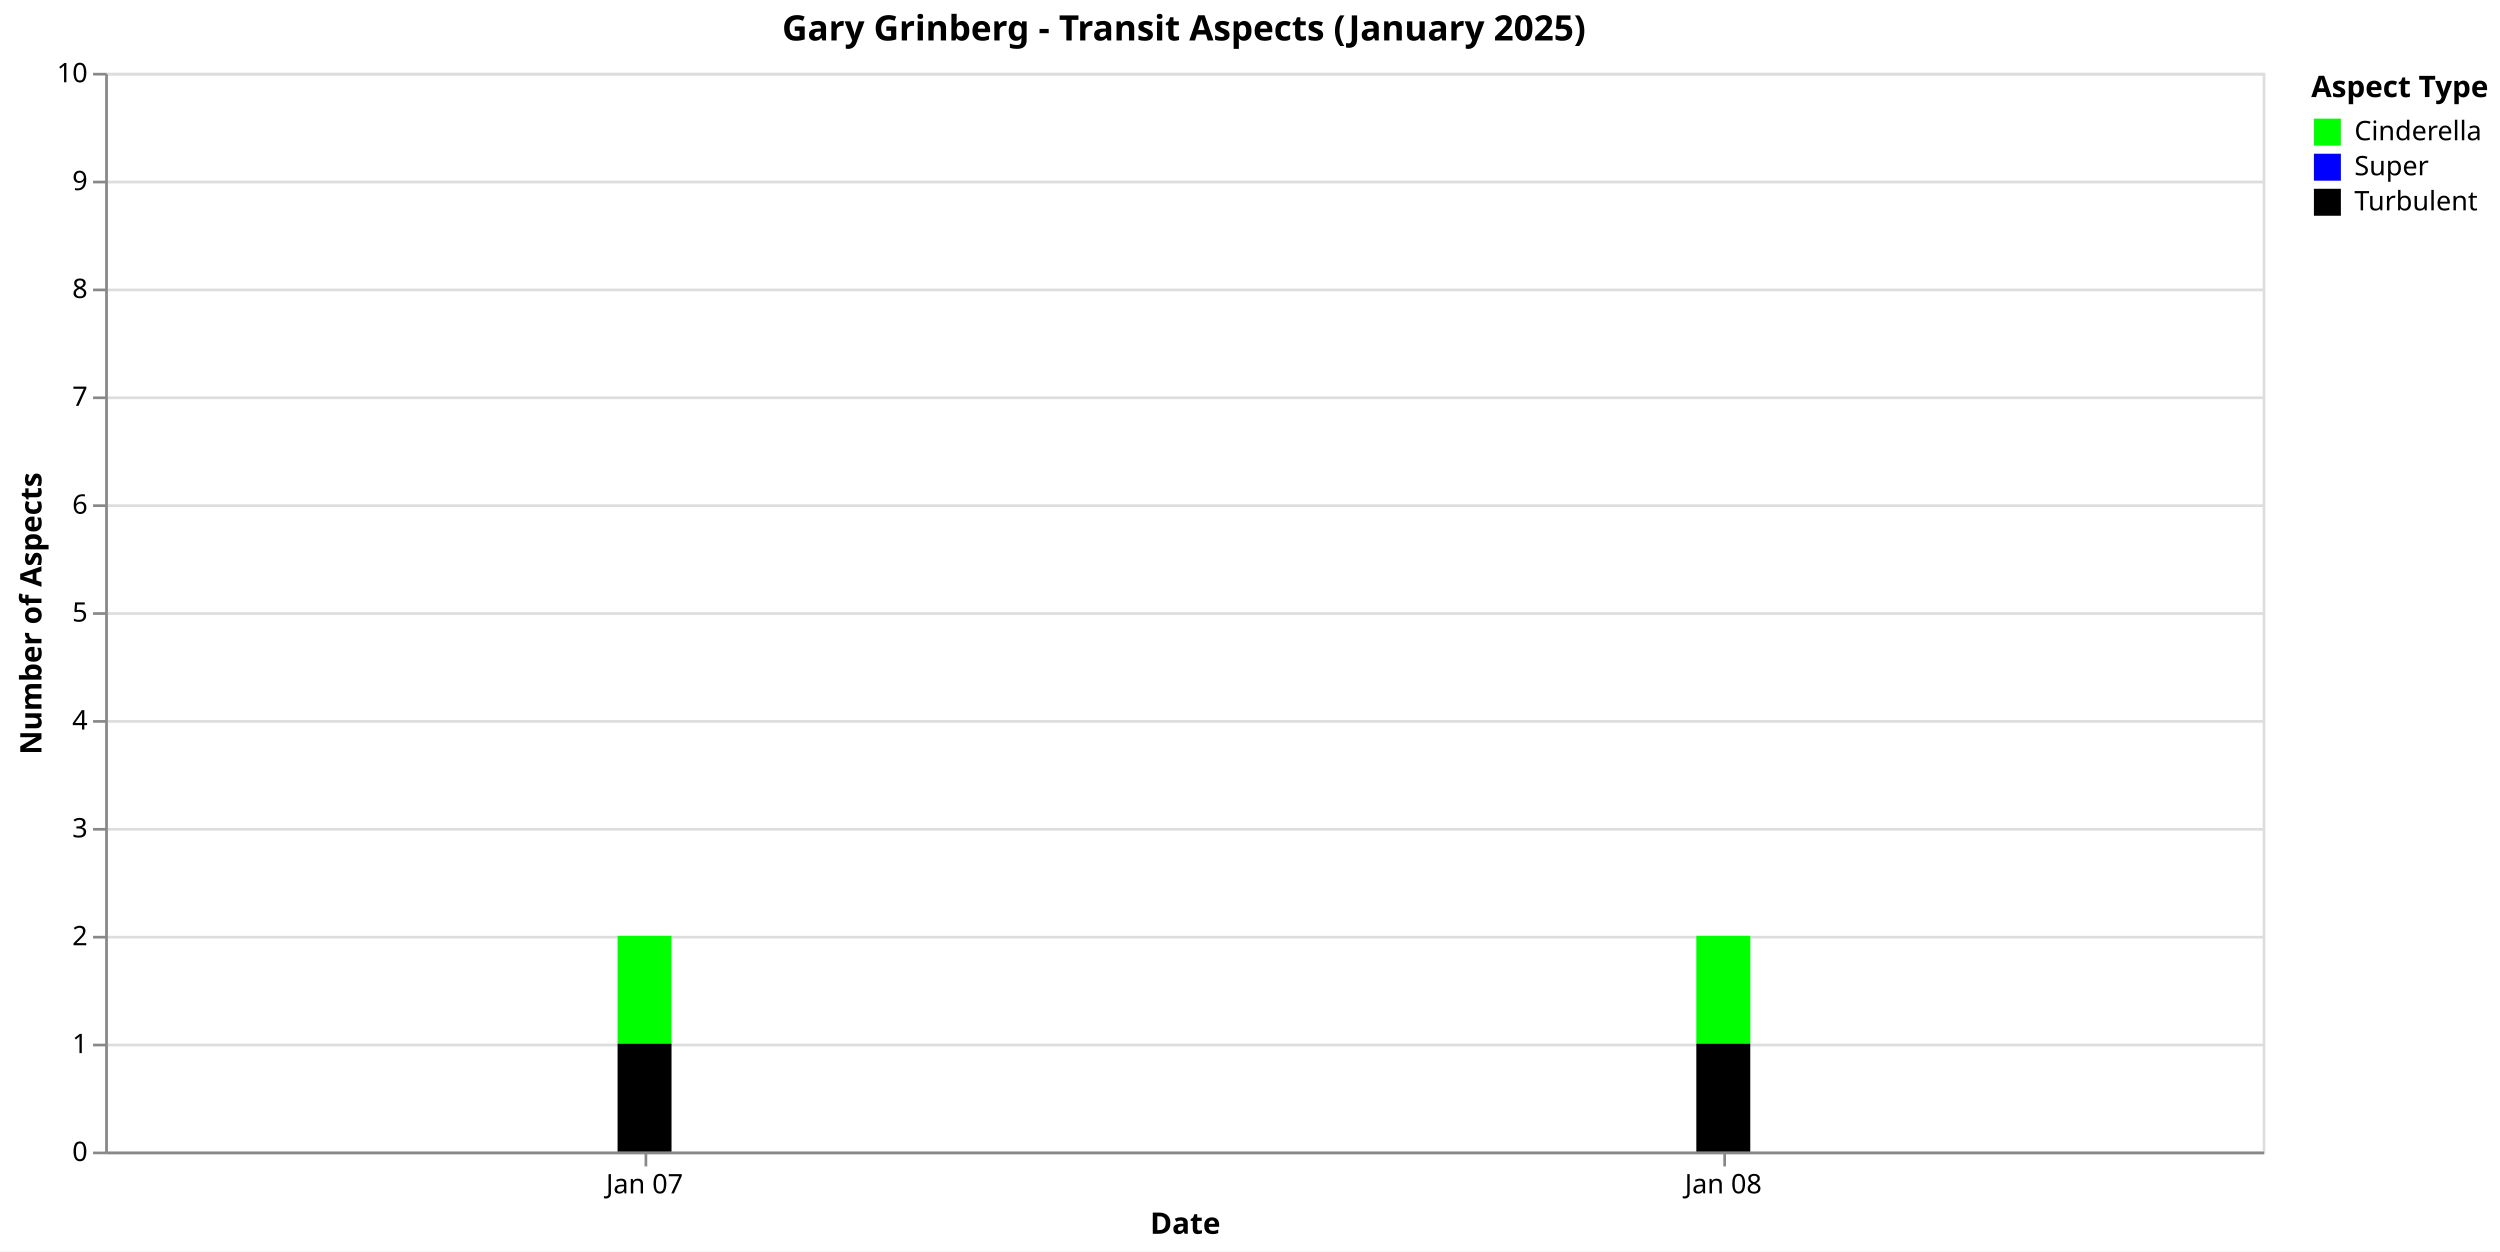
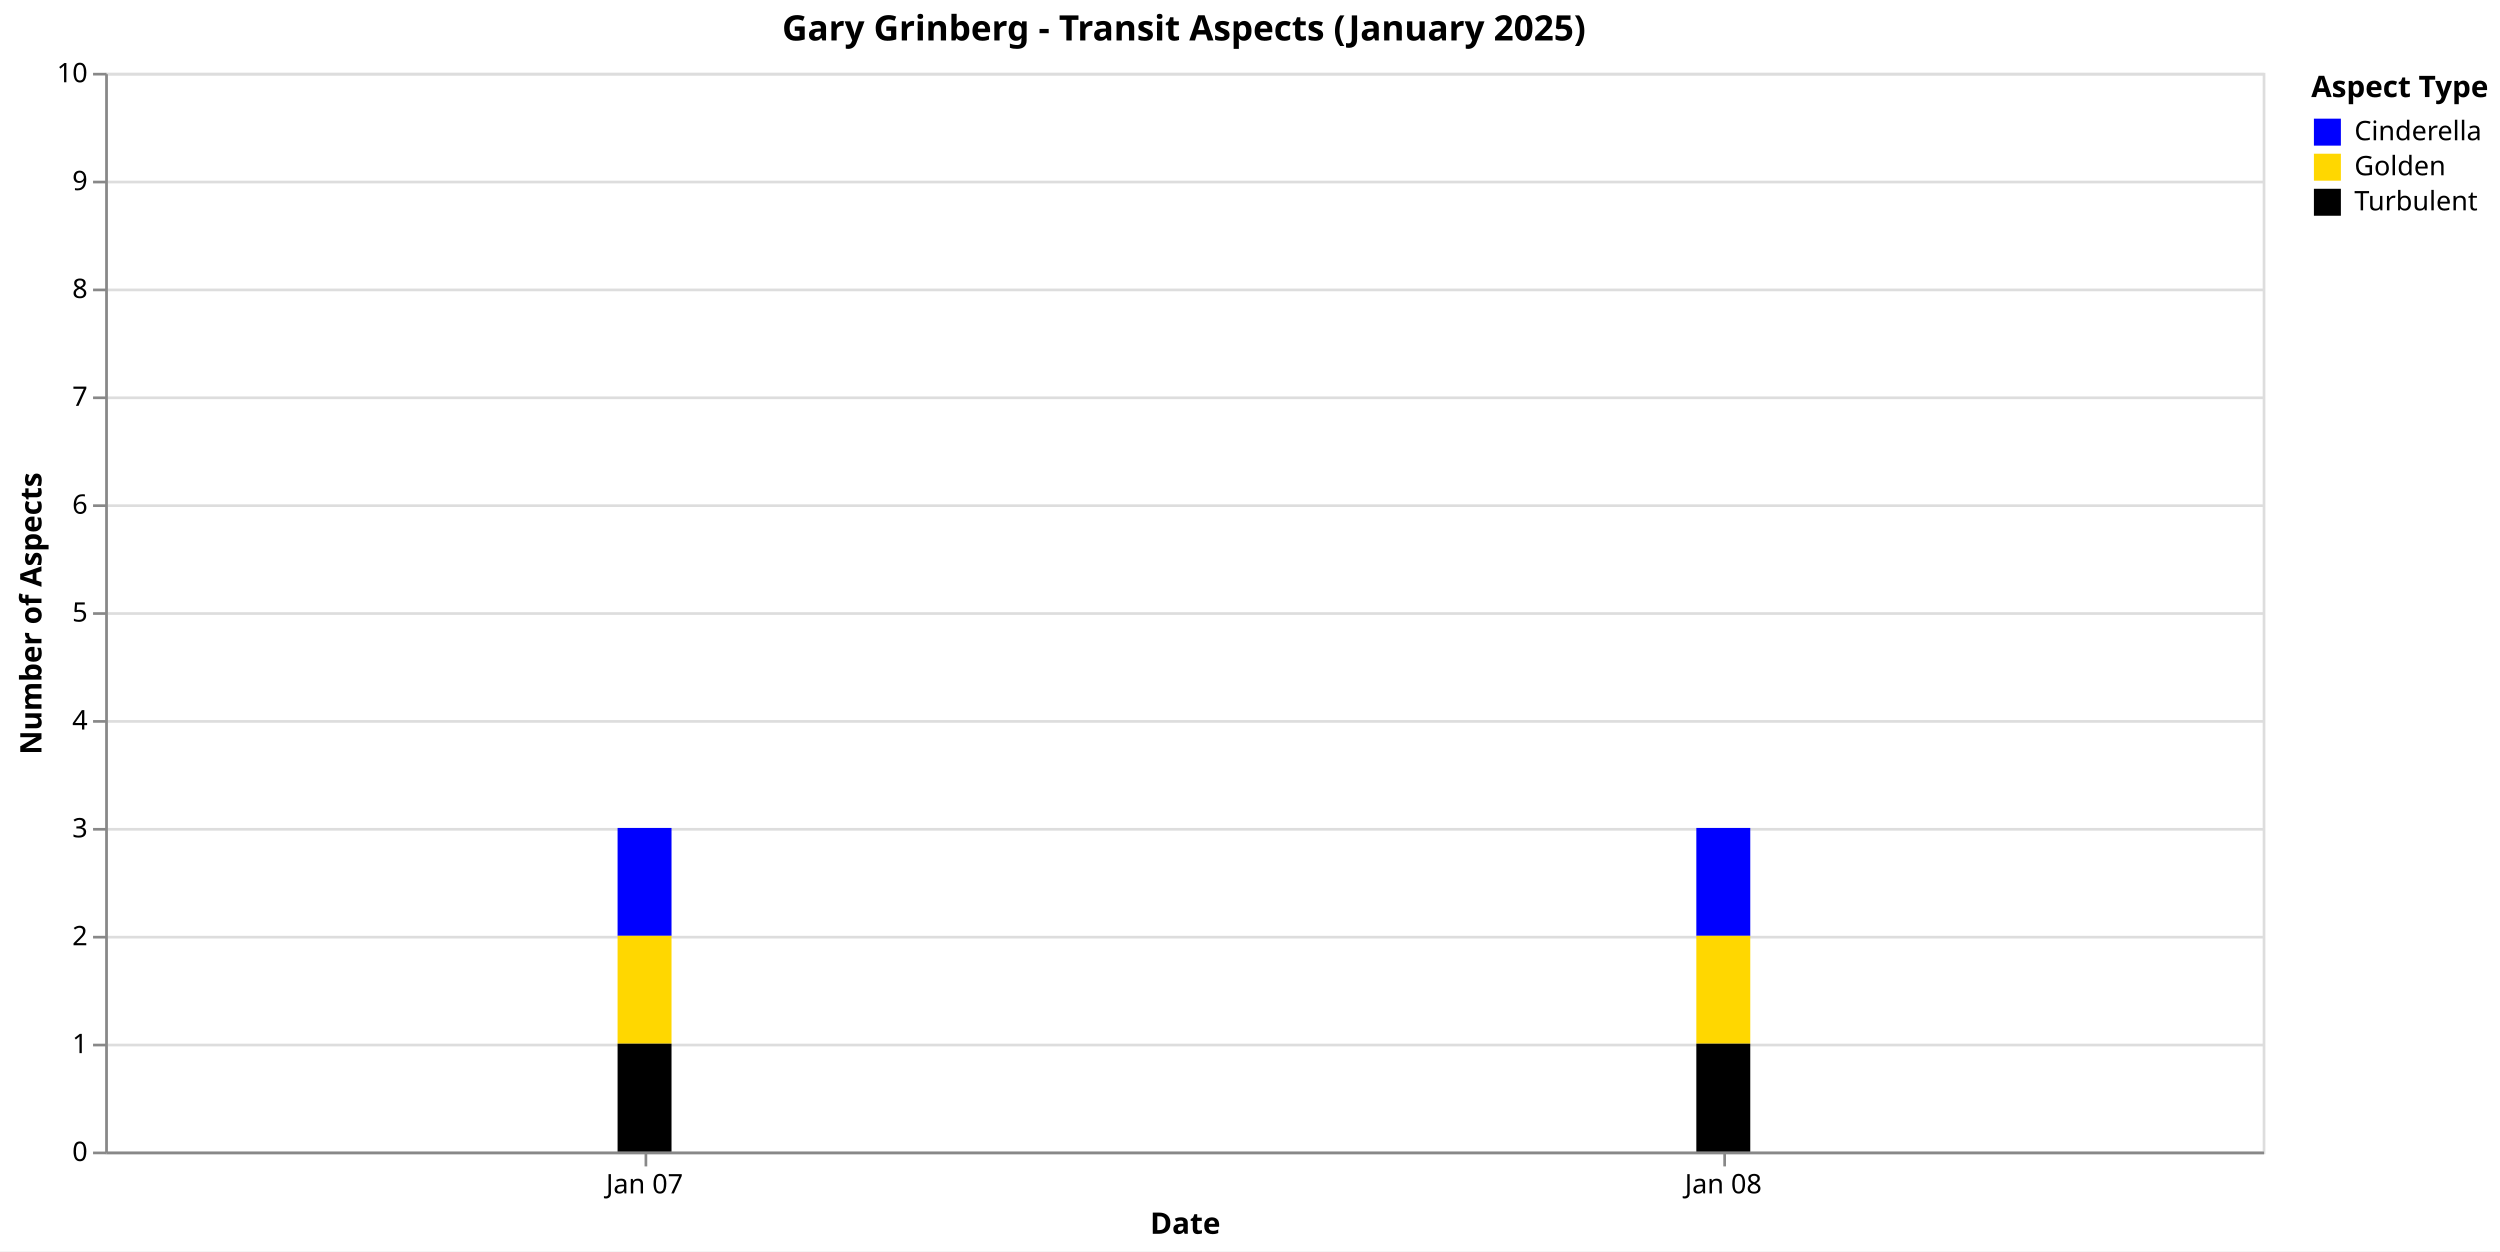
<svg xmlns="http://www.w3.org/2000/svg" version="1.1" class="marks" width="927" height="464" viewBox="0 0 927 464">
  <rect width="927" height="464" fill="white" />
  <g fill="none" stroke-miterlimit="10" transform="translate(39,27)">
    <g class="mark-group role-frame root" role="graphics-object" aria-roledescription="group mark container">
      <g transform="translate(0,0)">
        <path class="background" aria-hidden="true" d="M0.5,0.5h800v400h-800Z" stroke="#ddd" />
        <g>
          <g class="mark-group role-axis" aria-hidden="true">
            <g transform="translate(0.5,0.5)">
              <path class="background" aria-hidden="true" d="M0,0h0v0h0Z" pointer-events="none" />
              <g>
                <g class="mark-rule role-axis-grid" pointer-events="none">
                  <line transform="translate(0,400)" x2="800" y2="0" stroke="#ddd" stroke-width="1" opacity="1" />
                  <line transform="translate(0,360)" x2="800" y2="0" stroke="#ddd" stroke-width="1" opacity="1" />
                  <line transform="translate(0,320)" x2="800" y2="0" stroke="#ddd" stroke-width="1" opacity="1" />
                  <line transform="translate(0,280)" x2="800" y2="0" stroke="#ddd" stroke-width="1" opacity="1" />
                  <line transform="translate(0,240)" x2="800" y2="0" stroke="#ddd" stroke-width="1" opacity="1" />
                  <line transform="translate(0,200)" x2="800" y2="0" stroke="#ddd" stroke-width="1" opacity="1" />
                  <line transform="translate(0,160)" x2="800" y2="0" stroke="#ddd" stroke-width="1" opacity="1" />
                  <line transform="translate(0,120)" x2="800" y2="0" stroke="#ddd" stroke-width="1" opacity="1" />
                  <line transform="translate(0,80)" x2="800" y2="0" stroke="#ddd" stroke-width="1" opacity="1" />
                  <line transform="translate(0,40)" x2="800" y2="0" stroke="#ddd" stroke-width="1" opacity="1" />
                  <line transform="translate(0,0)" x2="800" y2="0" stroke="#ddd" stroke-width="1" opacity="1" />
                </g>
              </g>
              <path class="foreground" aria-hidden="true" d="" pointer-events="none" display="none" />
            </g>
          </g>
          <g class="mark-group role-axis" role="graphics-symbol" aria-roledescription="axis" aria-label="X-axis titled 'Date' for a discrete scale with 2 values: January 07, January 08">
            <g transform="translate(0.5,400.5)">
              <path class="background" aria-hidden="true" d="M0,0h0v0h0Z" pointer-events="none" />
              <g>
                <g class="mark-rule role-axis-tick" pointer-events="none">
                  <line transform="translate(200,0)" x2="0" y2="5" stroke="#888" stroke-width="1" opacity="1" />
                  <line transform="translate(600,0)" x2="0" y2="5" stroke="#888" stroke-width="1" opacity="1" />
                </g>
                <g class="mark-text role-axis-label" pointer-events="none">
                  <text text-anchor="middle" transform="translate(199.5,15)" font-family="sans-serif" font-size="10px" fill="#000" opacity="1">Jan 07</text>
                  <text text-anchor="middle" transform="translate(599.5,15)" font-family="sans-serif" font-size="10px" fill="#000" opacity="1">Jan 08</text>
                </g>
                <g class="mark-rule role-axis-domain" pointer-events="none">
                  <line transform="translate(0,0)" x2="800" y2="0" stroke="#888" stroke-width="1" opacity="1" />
                </g>
                <g class="mark-text role-axis-title" pointer-events="none">
                  <text text-anchor="middle" transform="translate(400,30)" font-family="sans-serif" font-size="11px" font-weight="bold" fill="#000" opacity="1">Date</text>
                </g>
              </g>
              <path class="foreground" aria-hidden="true" d="" pointer-events="none" display="none" />
            </g>
          </g>
          <g class="mark-group role-axis" role="graphics-symbol" aria-roledescription="axis" aria-label="Y-axis titled 'Number of Aspects' for a linear scale with values from 0 to 10">
            <g transform="translate(0.5,0.5)">
              <path class="background" aria-hidden="true" d="M0,0h0v0h0Z" pointer-events="none" />
              <g>
                <g class="mark-rule role-axis-tick" pointer-events="none">
                  <line transform="translate(0,400)" x2="-5" y2="0" stroke="#888" stroke-width="1" opacity="1" />
                  <line transform="translate(0,360)" x2="-5" y2="0" stroke="#888" stroke-width="1" opacity="1" />
                  <line transform="translate(0,320)" x2="-5" y2="0" stroke="#888" stroke-width="1" opacity="1" />
                  <line transform="translate(0,280)" x2="-5" y2="0" stroke="#888" stroke-width="1" opacity="1" />
                  <line transform="translate(0,240)" x2="-5" y2="0" stroke="#888" stroke-width="1" opacity="1" />
                  <line transform="translate(0,200)" x2="-5" y2="0" stroke="#888" stroke-width="1" opacity="1" />
                  <line transform="translate(0,160)" x2="-5" y2="0" stroke="#888" stroke-width="1" opacity="1" />
                  <line transform="translate(0,120)" x2="-5" y2="0" stroke="#888" stroke-width="1" opacity="1" />
                  <line transform="translate(0,80)" x2="-5" y2="0" stroke="#888" stroke-width="1" opacity="1" />
                  <line transform="translate(0,40)" x2="-5" y2="0" stroke="#888" stroke-width="1" opacity="1" />
                  <line transform="translate(0,0)" x2="-5" y2="0" stroke="#888" stroke-width="1" opacity="1" />
                </g>
                <g class="mark-text role-axis-label" pointer-events="none">
                  <text text-anchor="end" transform="translate(-7,403)" font-family="sans-serif" font-size="10px" fill="#000" opacity="1">0</text>
                  <text text-anchor="end" transform="translate(-7,363)" font-family="sans-serif" font-size="10px" fill="#000" opacity="1">1</text>
                  <text text-anchor="end" transform="translate(-7,323)" font-family="sans-serif" font-size="10px" fill="#000" opacity="1">2</text>
                  <text text-anchor="end" transform="translate(-7,283)" font-family="sans-serif" font-size="10px" fill="#000" opacity="1">3</text>
                  <text text-anchor="end" transform="translate(-7,243)" font-family="sans-serif" font-size="10px" fill="#000" opacity="1">4</text>
                  <text text-anchor="end" transform="translate(-7,203)" font-family="sans-serif" font-size="10px" fill="#000" opacity="1">5</text>
                  <text text-anchor="end" transform="translate(-7,163)" font-family="sans-serif" font-size="10px" fill="#000" opacity="1">6</text>
                  <text text-anchor="end" transform="translate(-7,123)" font-family="sans-serif" font-size="10px" fill="#000" opacity="1">7</text>
                  <text text-anchor="end" transform="translate(-7,83)" font-family="sans-serif" font-size="10px" fill="#000" opacity="1">8</text>
                  <text text-anchor="end" transform="translate(-7,43)" font-family="sans-serif" font-size="10px" fill="#000" opacity="1">9</text>
                  <text text-anchor="end" transform="translate(-7,3)" font-family="sans-serif" font-size="10px" fill="#000" opacity="1">10</text>
                </g>
                <g class="mark-rule role-axis-domain" pointer-events="none">
                  <line transform="translate(0,400)" x2="0" y2="-400" stroke="#888" stroke-width="1" opacity="1" />
                </g>
                <g class="mark-text role-axis-title" pointer-events="none">
                  <text text-anchor="middle" transform="translate(-22.12305,200) rotate(-90) translate(0,-2)" font-family="sans-serif" font-size="11px" font-weight="bold" fill="#000" opacity="1">Number of Aspects</text>
                </g>
              </g>
              <path class="foreground" aria-hidden="true" d="" pointer-events="none" display="none" />
            </g>
          </g>
          <g class="mark-rect role-mark marks" role="graphics-object" aria-roledescription="rect mark container">
-             <path aria-label="Date: Jan 06; Number of Aspects: 1; type: Cinderella; Aspect Type: Cinderella" role="graphics-symbol" aria-roledescription="bar" d="M190,320h20v40h-20Z" fill="#00FF00" />
-             <path aria-label="Date: Jan 06; Number of Aspects: 0; type: Super; Aspect Type: Super" role="graphics-symbol" aria-roledescription="bar" d="M190,360h20v0h-20Z" fill="#0000FF" />
+             <path aria-label="Date: Jan 06; Number of Aspects: 1; type: Cinderella; Aspect Type: Cinderella" role="graphics-symbol" aria-roledescription="bar" d="M190,280h20v40h-20Z" fill="#0000FF" />
+             <path aria-label="Date: Jan 06; Number of Aspects: 1; type: Golden; Aspect Type: Golden" role="graphics-symbol" aria-roledescription="bar" d="M190,320h20v40h-20Z" fill="#FFD700" />
            <path aria-label="Date: Jan 06; Number of Aspects: 1; type: Turbulent; Aspect Type: Turbulent" role="graphics-symbol" aria-roledescription="bar" d="M190,360h20v40h-20Z" fill="#000000" />
-             <path aria-label="Date: Jan 07; Number of Aspects: 1; type: Cinderella; Aspect Type: Cinderella" role="graphics-symbol" aria-roledescription="bar" d="M590,320h20v40h-20Z" fill="#00FF00" />
-             <path aria-label="Date: Jan 07; Number of Aspects: 0; type: Super; Aspect Type: Super" role="graphics-symbol" aria-roledescription="bar" d="M590,360h20v0h-20Z" fill="#0000FF" />
+             <path aria-label="Date: Jan 07; Number of Aspects: 1; type: Cinderella; Aspect Type: Cinderella" role="graphics-symbol" aria-roledescription="bar" d="M590,280h20v40h-20Z" fill="#0000FF" />
+             <path aria-label="Date: Jan 07; Number of Aspects: 1; type: Golden; Aspect Type: Golden" role="graphics-symbol" aria-roledescription="bar" d="M590,320h20v40h-20Z" fill="#FFD700" />
            <path aria-label="Date: Jan 07; Number of Aspects: 1; type: Turbulent; Aspect Type: Turbulent" role="graphics-symbol" aria-roledescription="bar" d="M590,360h20v40h-20Z" fill="#000000" />
          </g>
-           <g class="mark-group role-legend" role="graphics-symbol" aria-roledescription="legend" aria-label="Symbol legend titled 'Aspect Type' for fill color with 3 values: Cinderella, Super, Turbulent">
+           <g class="mark-group role-legend" role="graphics-symbol" aria-roledescription="legend" aria-label="Symbol legend titled 'Aspect Type' for fill color with 3 values: Cinderella, Golden, Turbulent">
            <g transform="translate(818,0)">
              <path class="background" aria-hidden="true" d="M0,0h65v53h-65Z" pointer-events="none" />
              <g>
                <g class="mark-group role-legend-entry">
                  <g transform="translate(0,16)">
                    <path class="background" aria-hidden="true" d="M0,0h0v0h0Z" pointer-events="none" />
                    <g>
                      <g class="mark-group role-scope" role="graphics-object" aria-roledescription="group mark container">
                        <g transform="translate(0,0)">
                          <path class="background" aria-hidden="true" d="M0,0h61.024v11h-61.024Z" pointer-events="none" opacity="1" />
                          <g>
                            <g class="mark-symbol role-legend-symbol" pointer-events="none">
-                               <path transform="translate(6,6)" d="M-5,-5h10v10h-10Z" fill="#00FF00" stroke-width="1.5" opacity="1" />
+                               <path transform="translate(6,6)" d="M-5,-5h10v10h-10Z" fill="#0000FF" stroke-width="1.5" opacity="1" />
                            </g>
                            <g class="mark-text role-legend-label" pointer-events="none">
                              <text text-anchor="start" transform="translate(16,9)" font-family="sans-serif" font-size="10px" fill="#000" opacity="1">Cinderella</text>
                            </g>
                          </g>
                          <path class="foreground" aria-hidden="true" d="" pointer-events="none" display="none" />
                        </g>
                        <g transform="translate(0,13)">
                          <path class="background" aria-hidden="true" d="M0,0h61.024v11h-61.024Z" pointer-events="none" opacity="1" />
                          <g>
                            <g class="mark-symbol role-legend-symbol" pointer-events="none">
-                               <path transform="translate(6,6)" d="M-5,-5h10v10h-10Z" fill="#0000FF" stroke-width="1.5" opacity="1" />
+                               <path transform="translate(6,6)" d="M-5,-5h10v10h-10Z" fill="#FFD700" stroke-width="1.5" opacity="1" />
                            </g>
                            <g class="mark-text role-legend-label" pointer-events="none">
-                               <text text-anchor="start" transform="translate(16,9)" font-family="sans-serif" font-size="10px" fill="#000" opacity="1">Super</text>
+                               <text text-anchor="start" transform="translate(16,9)" font-family="sans-serif" font-size="10px" fill="#000" opacity="1">Golden</text>
                            </g>
                          </g>
                          <path class="foreground" aria-hidden="true" d="" pointer-events="none" display="none" />
                        </g>
                        <g transform="translate(0,26)">
                          <path class="background" aria-hidden="true" d="M0,0h61.024v11h-61.024Z" pointer-events="none" opacity="1" />
                          <g>
                            <g class="mark-symbol role-legend-symbol" pointer-events="none">
                              <path transform="translate(6,6)" d="M-5,-5h10v10h-10Z" fill="#000000" stroke-width="1.5" opacity="1" />
                            </g>
                            <g class="mark-text role-legend-label" pointer-events="none">
                              <text text-anchor="start" transform="translate(16,9)" font-family="sans-serif" font-size="10px" fill="#000" opacity="1">Turbulent</text>
                            </g>
                          </g>
                          <path class="foreground" aria-hidden="true" d="" pointer-events="none" display="none" />
                        </g>
                      </g>
                    </g>
                    <path class="foreground" aria-hidden="true" d="" pointer-events="none" display="none" />
                  </g>
                </g>
                <g class="mark-text role-legend-title" pointer-events="none">
                  <text text-anchor="start" transform="translate(0,9)" font-family="sans-serif" font-size="11px" font-weight="bold" fill="#000" opacity="1">Aspect Type</text>
                </g>
              </g>
              <path class="foreground" aria-hidden="true" d="" pointer-events="none" display="none" />
            </g>
          </g>
          <g class="mark-group role-title">
            <g transform="translate(400,-22)">
              <path class="background" aria-hidden="true" d="M0,0h0v0h0Z" pointer-events="none" />
              <g>
                <g class="mark-text role-title-text" role="graphics-symbol" aria-roledescription="title" aria-label="Title text 'Gary Grinberg - Transit Aspects (January 2025)'" pointer-events="none">
                  <text text-anchor="middle" transform="translate(0,10)" font-family="sans-serif" font-size="13px" font-weight="bold" fill="#000" opacity="1">Gary Grinberg - Transit Aspects (January 2025)</text>
                </g>
              </g>
              <path class="foreground" aria-hidden="true" d="" pointer-events="none" display="none" />
            </g>
          </g>
        </g>
        <path class="foreground" aria-hidden="true" d="" display="none" />
      </g>
    </g>
  </g>
</svg>
